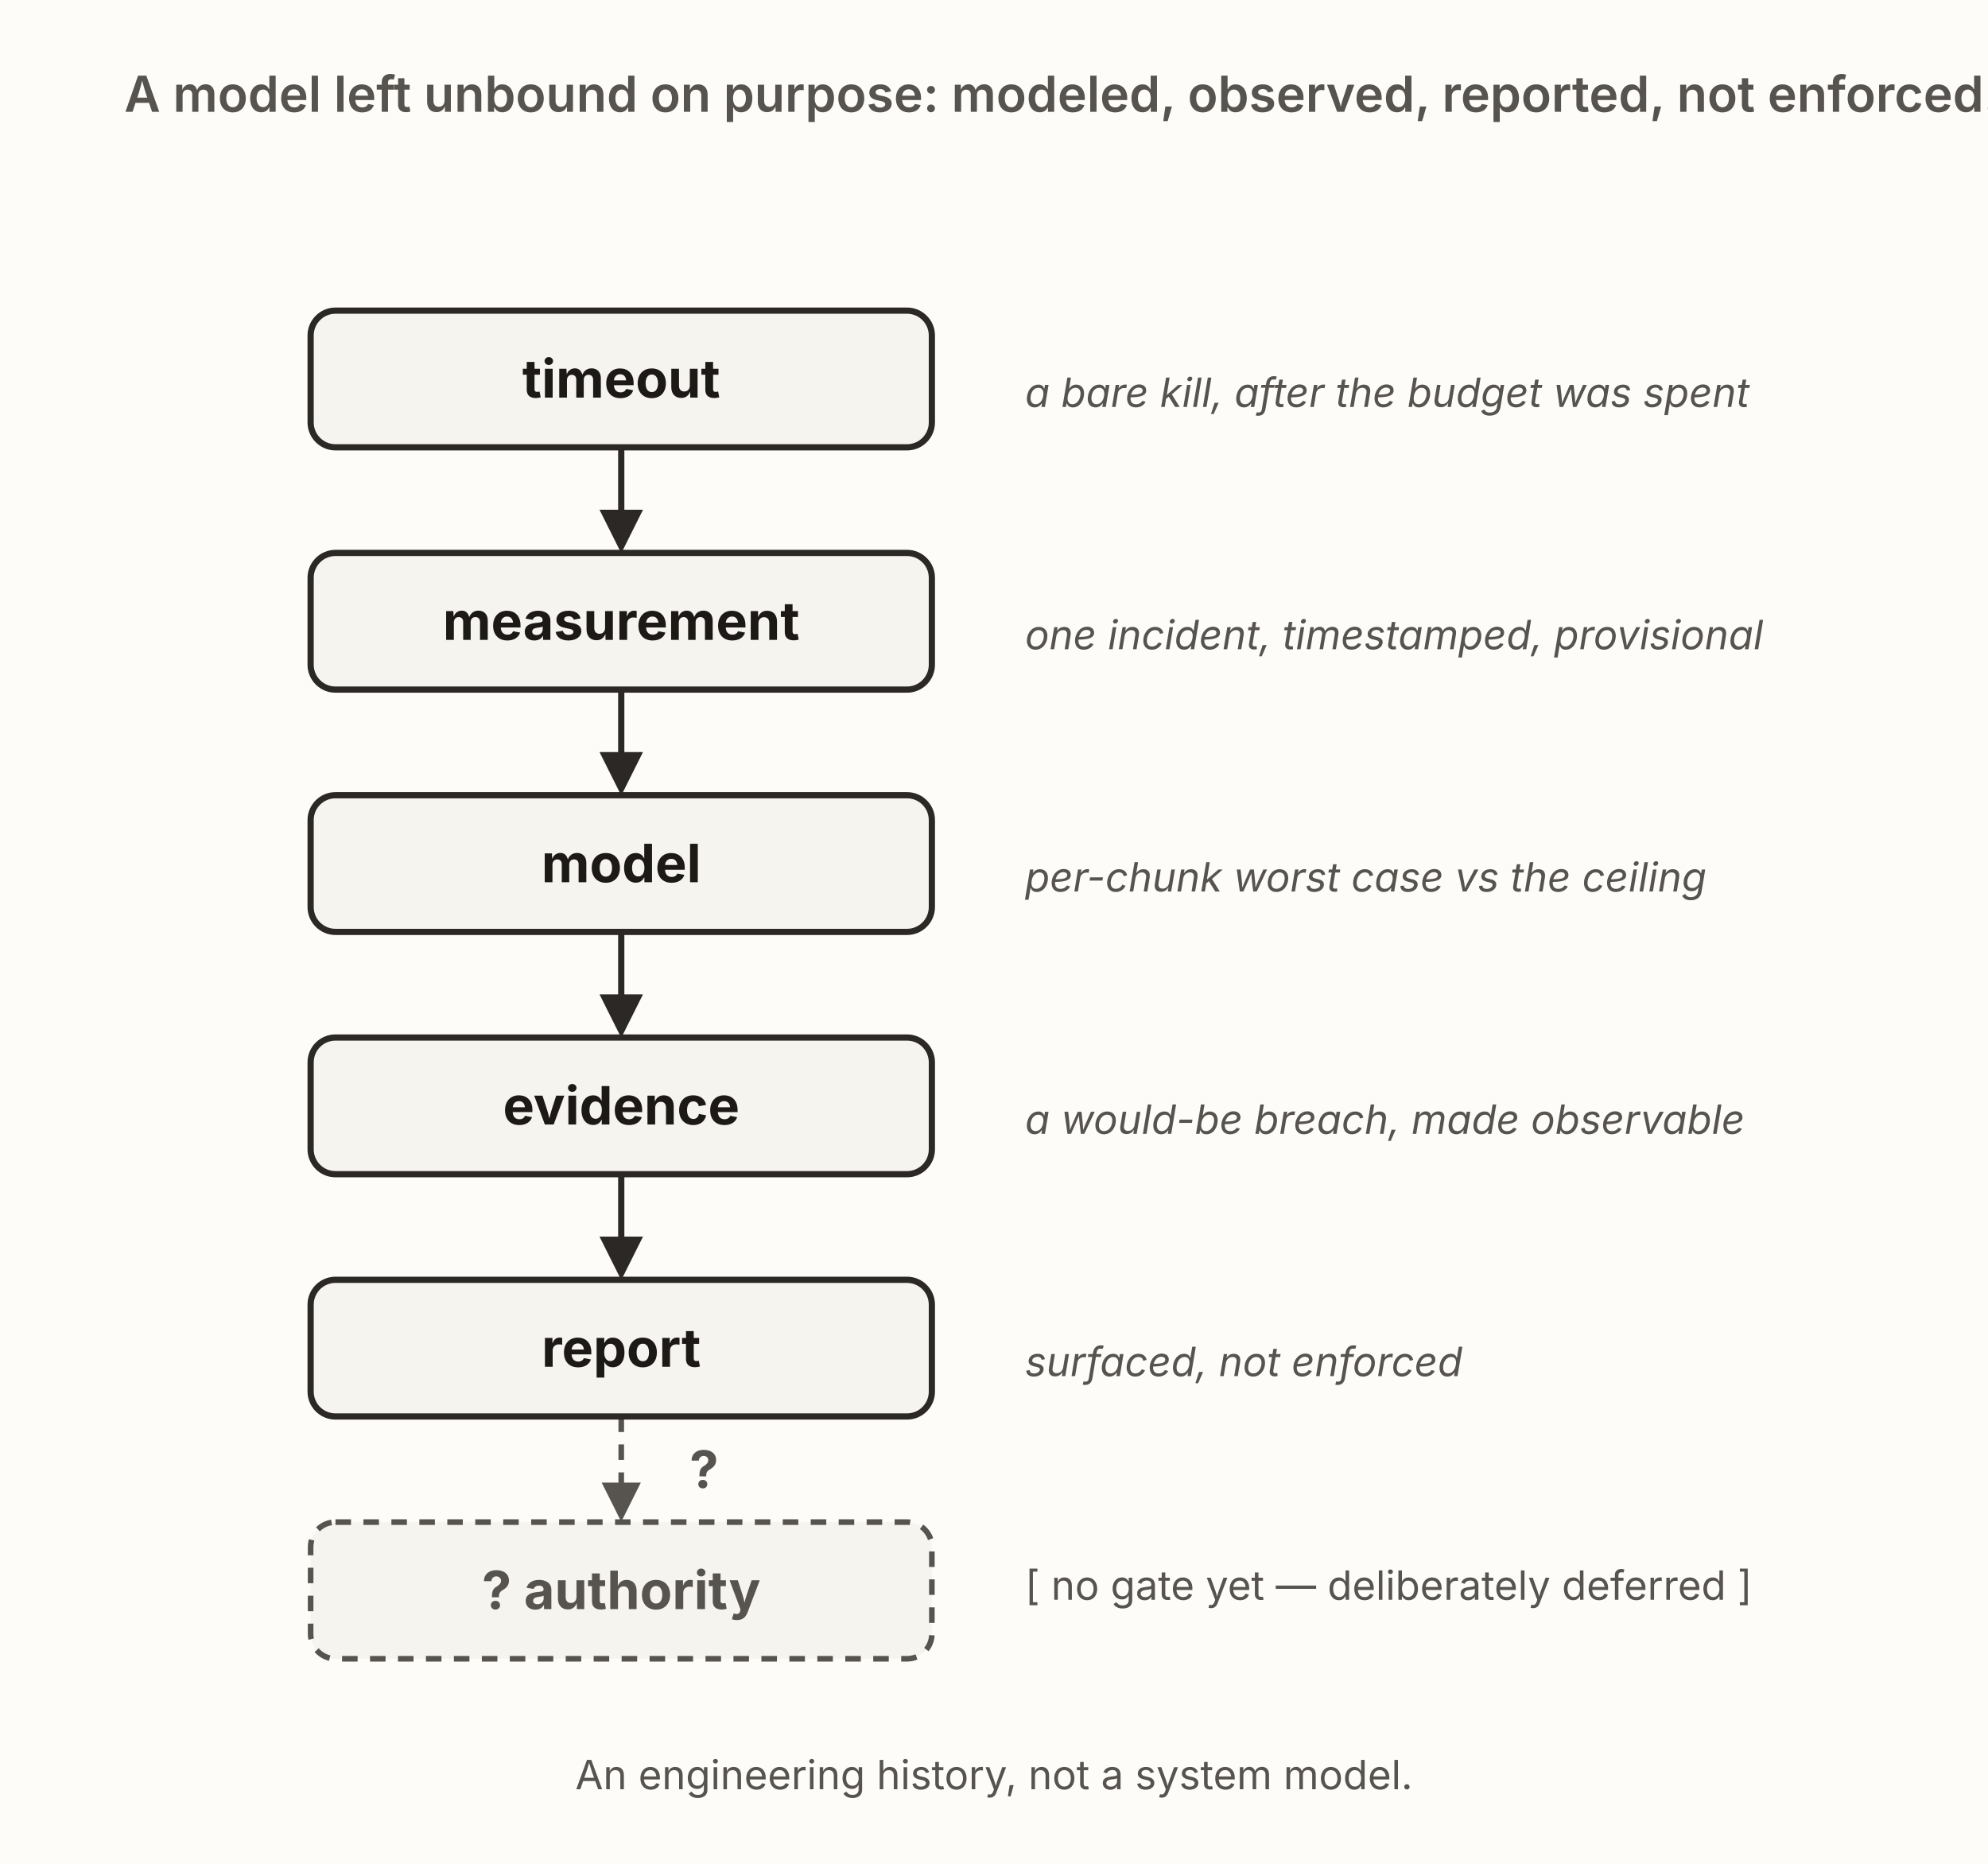
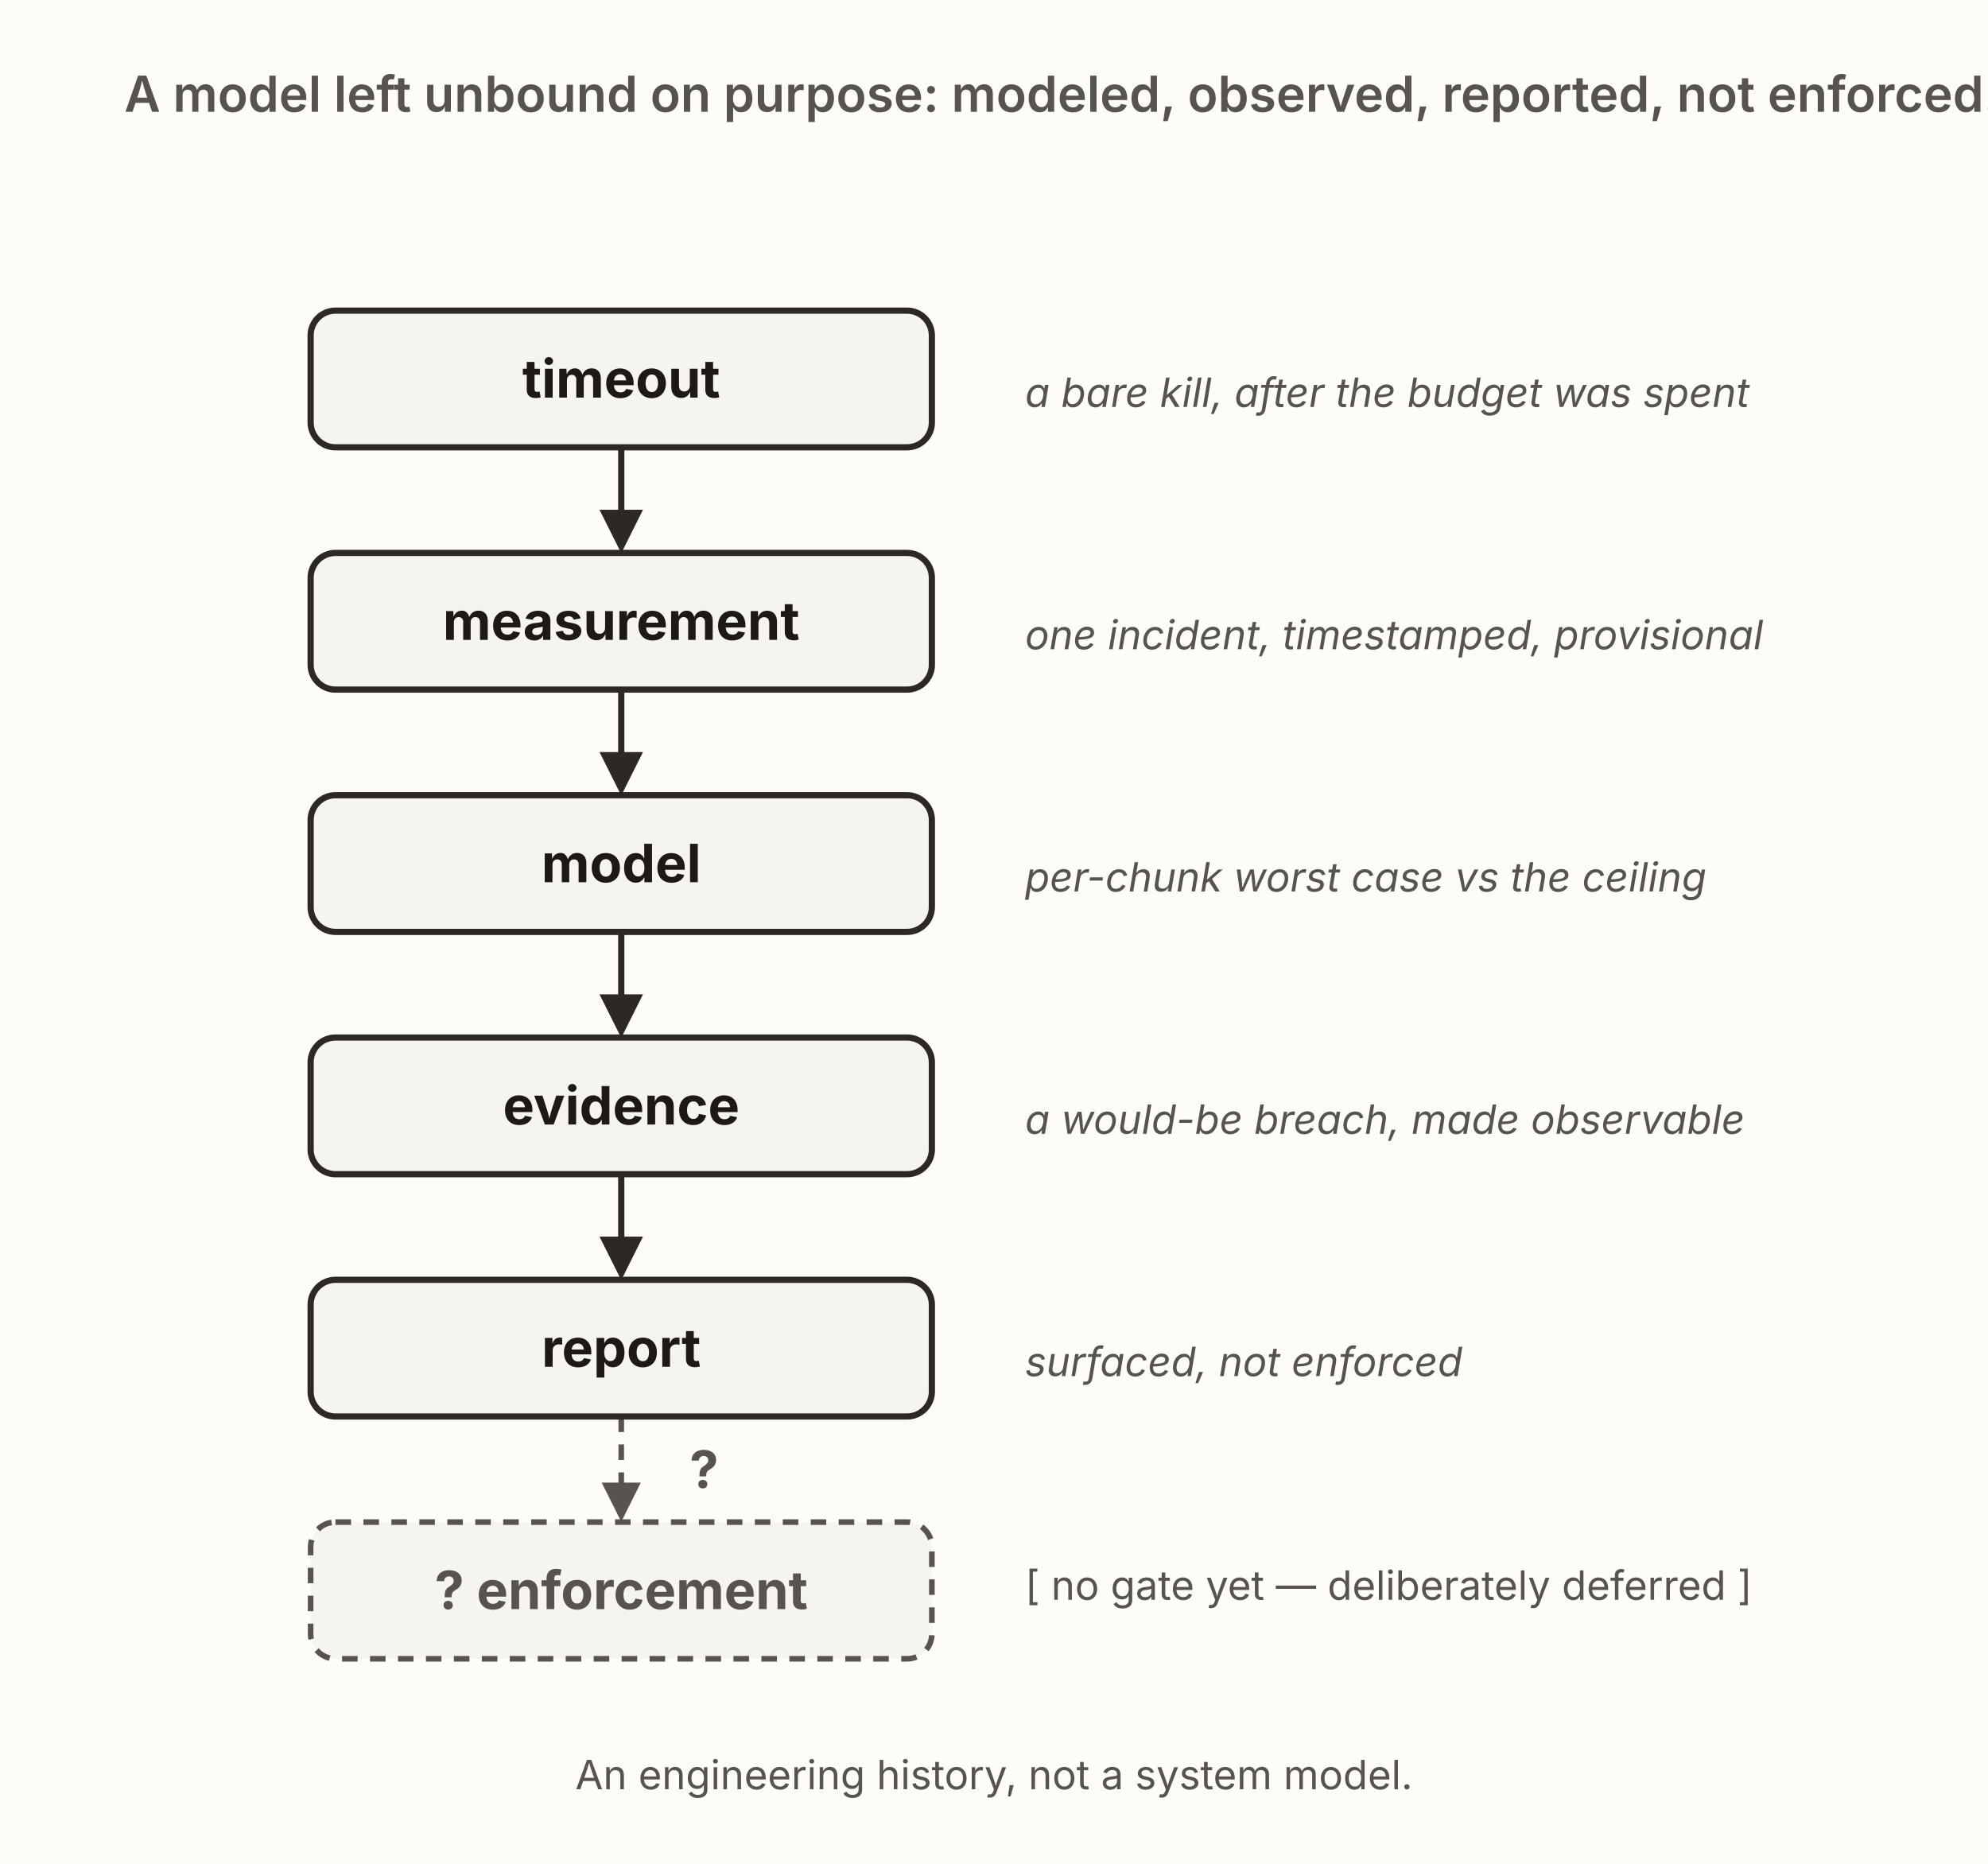
<svg xmlns="http://www.w3.org/2000/svg" viewBox="0 0 640 600" width="640" height="600" role="group" aria-labelledby="mngTitle mngDesc" font-family="'Source Sans 3', -apple-system, 'Segoe UI', sans-serif">
  <defs>
    <marker id="mng-ar" viewBox="0 0 10 10" refX="8.5" refY="5" markerWidth="7" markerHeight="7" orient="auto">
      <path d="M0,0 L10,5 L0,10 z" fill="#2b2825" />
    </marker>
    <marker id="mng-arM" viewBox="0 0 10 10" refX="8.5" refY="5" markerWidth="7" markerHeight="7" orient="auto">
      <path d="M0,0 L10,5 L0,10 z" fill="#57534e" />
    </marker>
  </defs>
  <rect x="0" y="0" width="640" height="600" fill="#fdfcf9" />
  <text x="40" y="36" font-size="16" font-weight="600" fill="#57534e">A model left unbound on purpose: modeled, observed, reported, not enforced.</text>
  <line x1="200" y1="144" x2="200" y2="176" stroke="#2b2825" stroke-width="2" marker-end="url(#mng-ar)" />
  <line x1="200" y1="222" x2="200" y2="254" stroke="#2b2825" stroke-width="2" marker-end="url(#mng-ar)" />
  <line x1="200" y1="300" x2="200" y2="332" stroke="#2b2825" stroke-width="2" marker-end="url(#mng-ar)" />
  <line x1="200" y1="378" x2="200" y2="410" stroke="#2b2825" stroke-width="2" marker-end="url(#mng-ar)" />
  <line x1="200" y1="456" x2="200" y2="488" stroke="#57534e" stroke-width="1.8" stroke-dasharray="5 4" marker-end="url(#mng-arM)" />
  <rect id="timeout" x="100" y="100" width="200" height="44" rx="8" fill="#f6f4ef" stroke="#2b2825" stroke-width="2" />
  <text x="200" y="128" text-anchor="middle" font-size="17" font-weight="700" fill="#1c1917">timeout</text>
  <text x="330" y="131" font-size="13" font-style="italic" fill="#57534e">a bare kill, after the budget was spent</text>
  <rect id="measurement" x="100" y="178" width="200" height="44" rx="8" fill="#f6f4ef" stroke="#2b2825" stroke-width="2" />
  <text x="200" y="206" text-anchor="middle" font-size="17" font-weight="700" fill="#1c1917">measurement</text>
  <text x="330" y="209" font-size="13" font-style="italic" fill="#57534e">one incident, timestamped, provisional</text>
  <rect id="model" x="100" y="256" width="200" height="44" rx="8" fill="#f6f4ef" stroke="#2b2825" stroke-width="2" />
  <text x="200" y="284" text-anchor="middle" font-size="17" font-weight="700" fill="#1c1917">model</text>
  <text x="330" y="287" font-size="13" font-style="italic" fill="#57534e">per-chunk worst case vs the ceiling</text>
  <rect id="evidence" x="100" y="334" width="200" height="44" rx="8" fill="#f6f4ef" stroke="#2b2825" stroke-width="2" />
  <text x="200" y="362" text-anchor="middle" font-size="17" font-weight="700" fill="#1c1917">evidence</text>
  <text x="330" y="365" font-size="13" font-style="italic" fill="#57534e">a would-be breach, made observable</text>
  <rect id="report" x="100" y="412" width="200" height="44" rx="8" fill="#f6f4ef" stroke="#2b2825" stroke-width="2" />
  <text x="200" y="440" text-anchor="middle" font-size="17" font-weight="700" fill="#1c1917">report</text>
  <text x="330" y="443" font-size="13" font-style="italic" fill="#57534e">surfaced, not enforced</text>
  <rect id="authority" x="100" y="490" width="200" height="44" rx="8" fill="#f6f4ef" stroke="#57534e" stroke-width="1.8" stroke-dasharray="5 4" />
-   <text x="200" y="518" text-anchor="middle" font-size="17" font-weight="700" fill="#57534e">? authority</text>
+   <text x="200" y="518" text-anchor="middle" font-size="17" font-weight="700" fill="#57534e">? enforcement</text>
  <text x="330" y="515" font-size="13" fill="#57534e">[ no gate yet — deliberately deferred ]</text>
  <text x="222" y="479" font-size="16.64" font-weight="700" fill="#57534e">?</text>
  <text x="320" y="576" text-anchor="middle" font-size="13" fill="#57534e">An engineering history, not a system model.</text>
</svg>
